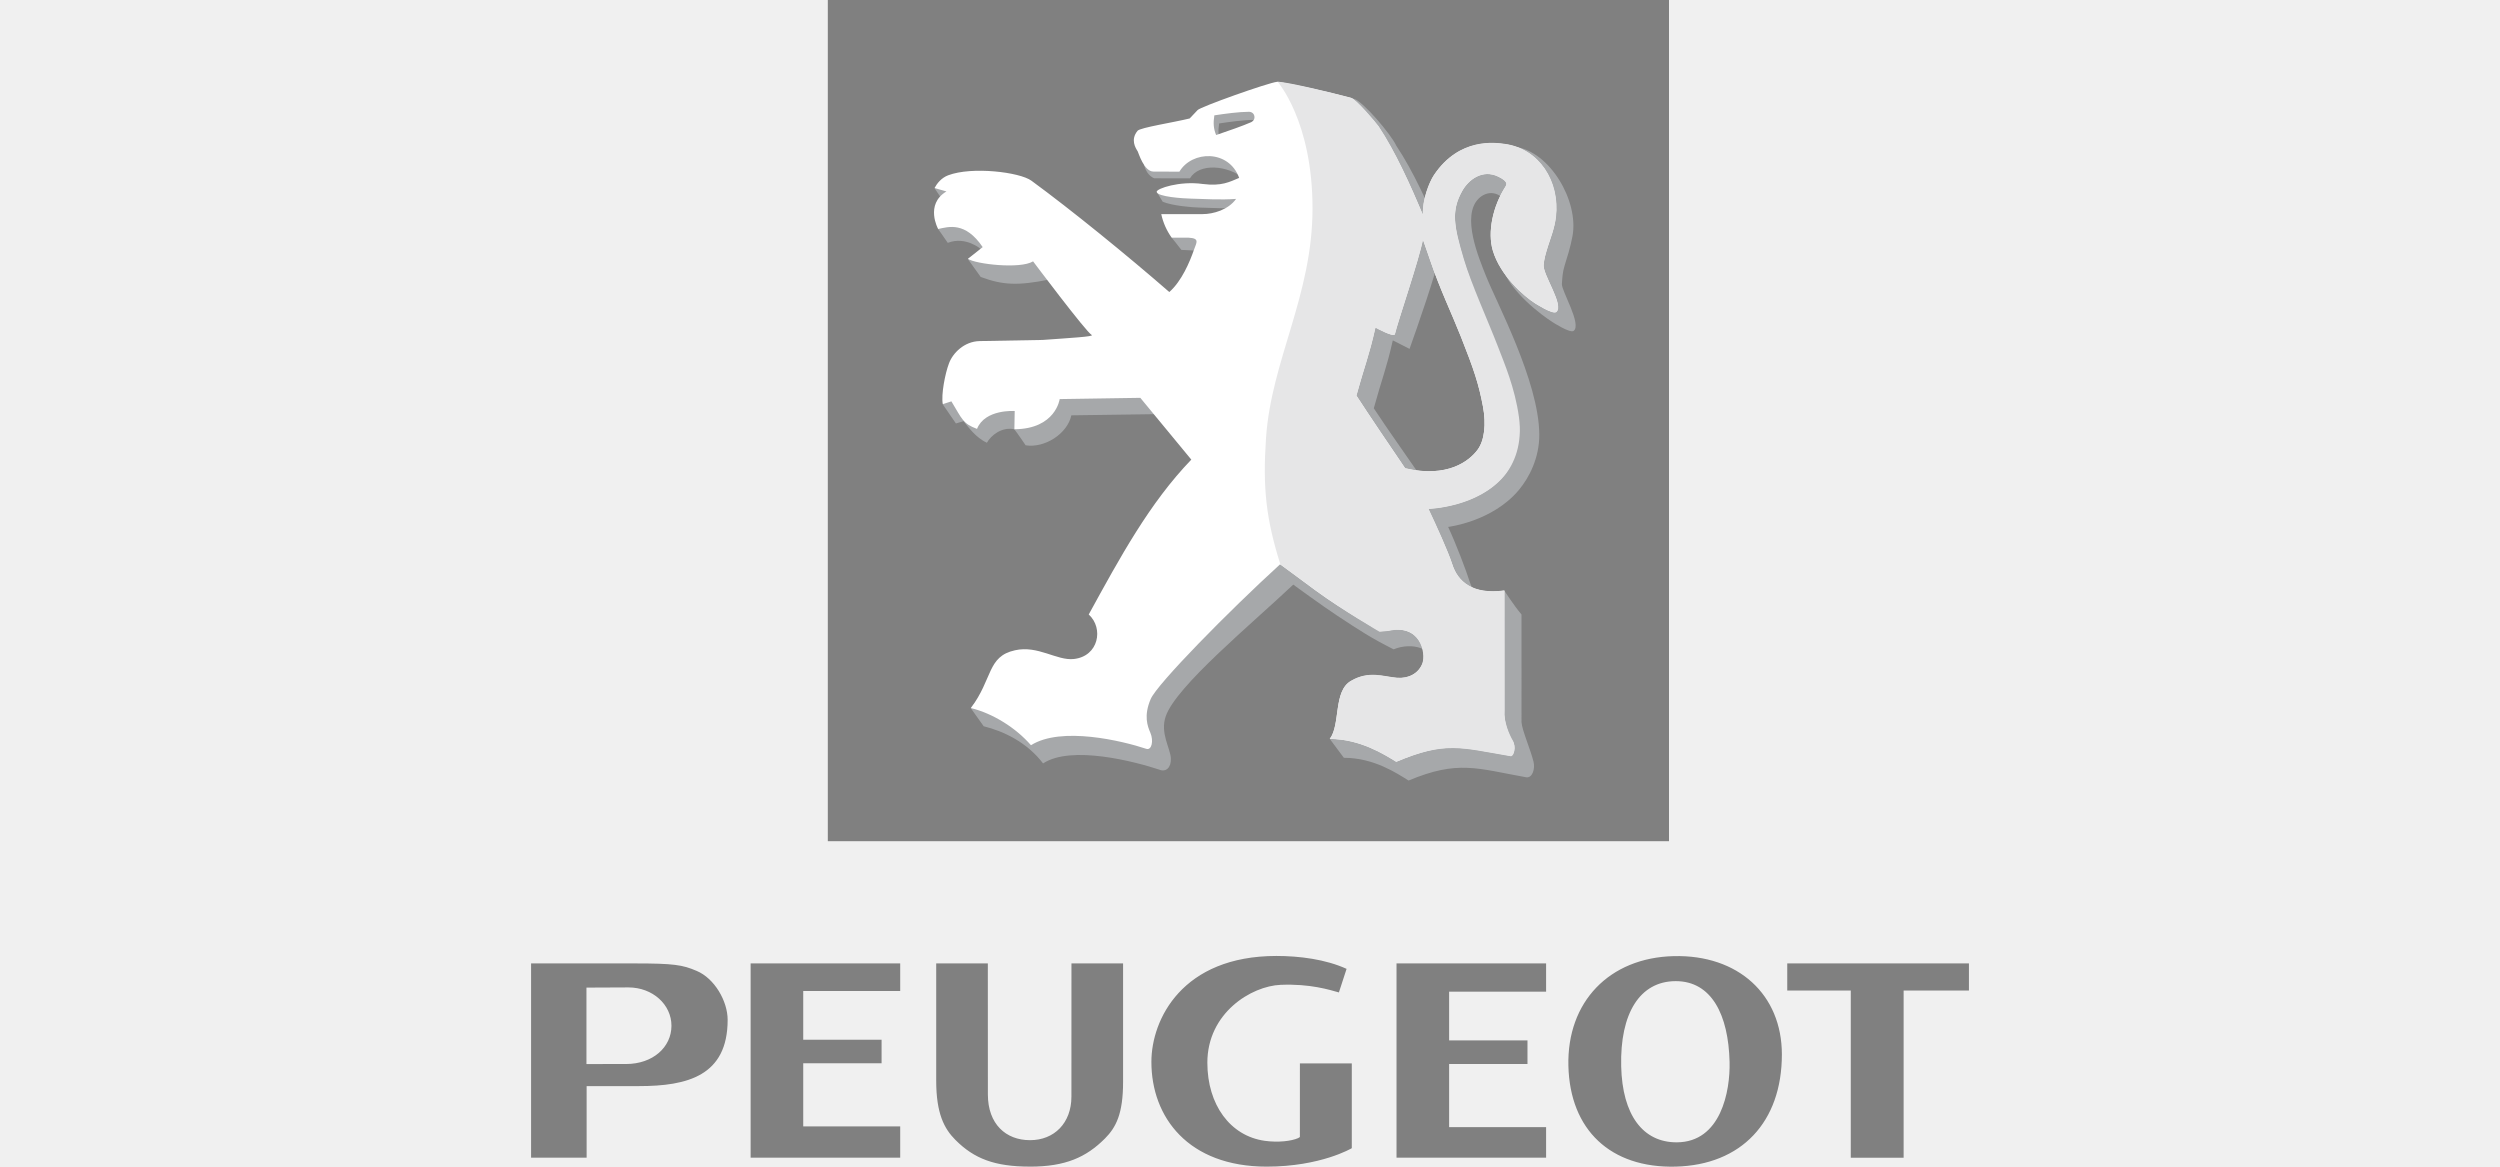
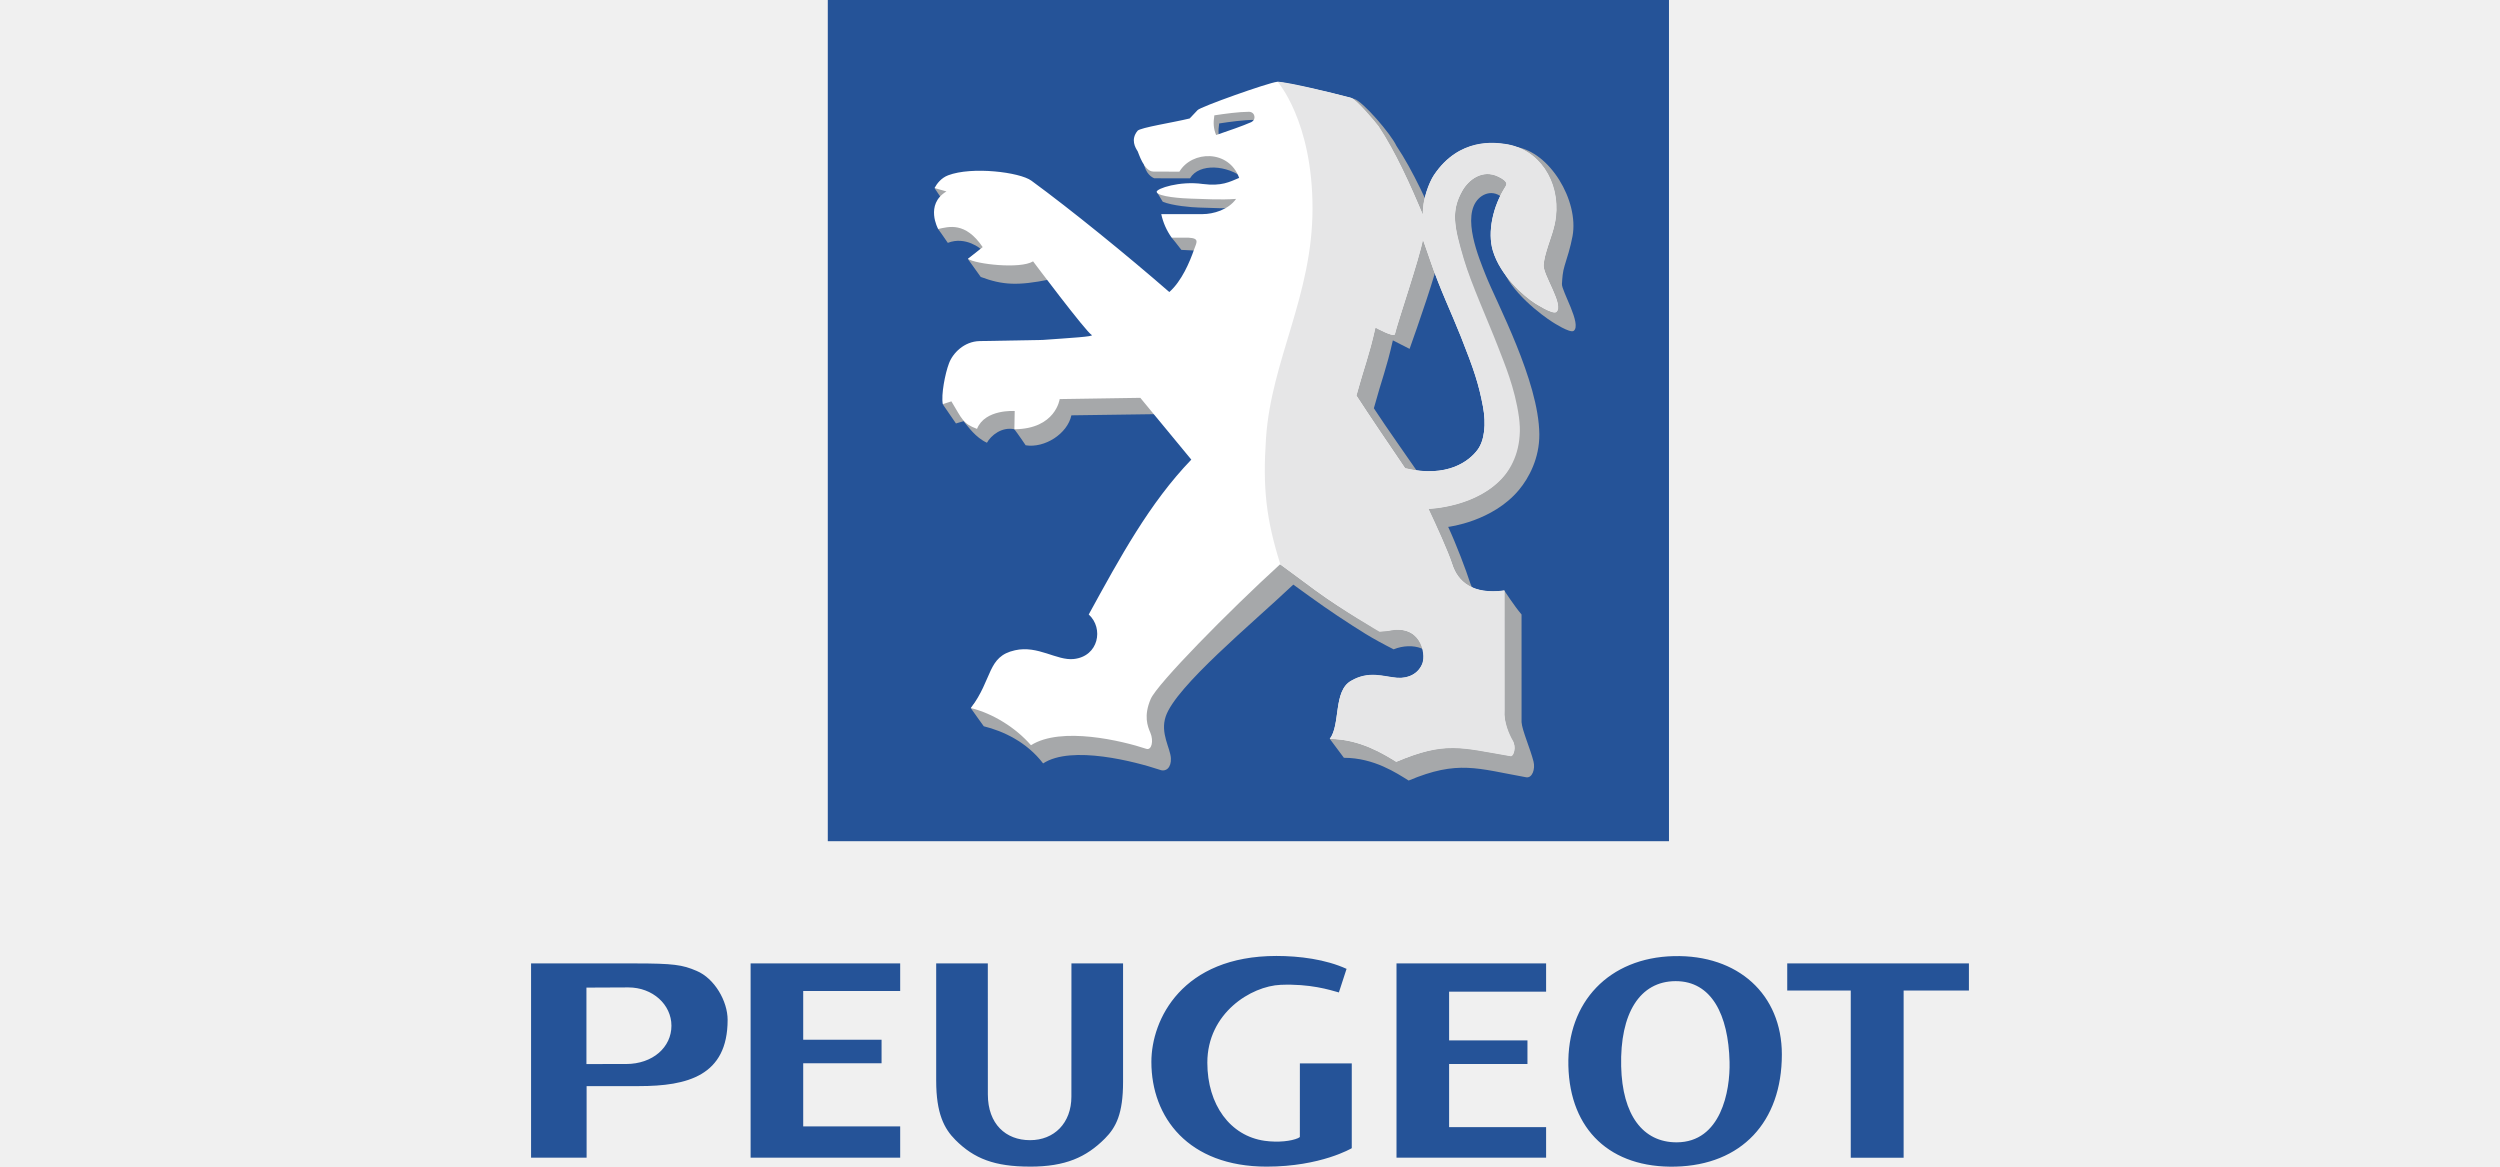
<svg xmlns="http://www.w3.org/2000/svg" width="120" height="56" viewBox="0 0 120 56" fill="none">
-   <path fill-rule="evenodd" clip-rule="evenodd" d="M85.53 50.614C85.53 53.862 83.585 55.92 80.428 55.998C77.312 56.075 75.356 54.242 75.283 51.158C75.21 48.087 77.247 45.97 80.337 45.894C83.426 45.818 85.53 47.729 85.53 50.614ZM77.817 51.186C77.872 53.519 78.857 54.834 80.479 54.832C82.609 54.83 83.054 52.368 83.02 50.975C82.966 48.702 82.153 47.092 80.431 47.095C78.71 47.099 77.756 48.643 77.817 51.186ZM64.267 47.637L64.636 46.505C63.627 46.044 62.364 45.886 61.268 45.886C56.752 45.886 55.267 48.923 55.267 50.973C55.267 53.627 57.035 55.998 60.802 55.998C63.401 55.998 64.886 55.113 64.886 55.113V51.043H62.395L62.394 54.575C62.394 54.575 62.361 54.606 62.306 54.631C61.988 54.772 61.355 54.85 60.706 54.759C59.05 54.526 57.953 53.028 57.953 51.009C57.953 48.623 60.061 47.33 61.472 47.272C62.885 47.214 63.819 47.511 64.267 47.637ZM94.509 47.546H91.374V55.57H88.837V47.546H85.788V46.244H94.509V47.546ZM25.492 46.244H30.45C32.332 46.244 32.76 46.31 33.437 46.602C34.295 46.96 34.927 48.052 34.927 48.952C34.927 51.645 32.987 52.133 30.669 52.133H28.158V55.569H25.492V46.244ZM28.149 51.074L30.046 51.073C31.34 51.073 32.23 50.263 32.23 49.236C32.23 48.217 31.326 47.396 30.164 47.396L28.15 47.405V51.074H28.149ZM49.431 55.998H49.447C51.139 55.998 52.139 55.549 53.037 54.649C53.574 54.11 53.908 53.456 53.908 51.929V46.243H51.43C51.43 46.243 51.428 51.201 51.428 52.638C51.428 53.911 50.598 54.728 49.447 54.728H49.437C48.282 54.728 47.418 53.955 47.418 52.534C47.418 51.114 47.416 46.243 47.416 46.243H44.938V51.875C44.938 53.453 45.324 54.18 45.862 54.718C46.759 55.618 47.745 55.997 49.437 55.997H49.431V55.998ZM38.555 54.068H43.21V55.569H36.03V46.244H43.21V47.567H38.555V49.906H42.316V51.037H38.555V54.068ZM69.558 54.102H74.213V55.569H67.033V46.244H74.213V47.601H69.558V49.94H73.319V51.072H69.558V54.102ZM80.112 40.377V0H39.735V40.377H80.112Z" fill="#808080" />
-   <path fill-rule="evenodd" clip-rule="evenodd" d="M64.18 29.547C65.295 30.282 65.795 30.613 66.892 31.168C67.804 30.795 68.866 31.151 68.702 31.899C68.593 32.394 68.502 33.452 67.923 33.412C67.282 33.361 66.575 33.055 65.718 33.556C65.141 33.879 64.348 35.358 63.836 35.477C64.213 35.979 64.505 36.374 64.505 36.374C65.955 36.374 67.046 37.118 67.613 37.466C69.98 36.47 70.91 36.889 73.254 37.309C73.545 37.362 73.699 36.915 73.607 36.553C73.451 35.935 73.059 35.056 73.033 34.665L73.032 29.495C72.686 29.091 72.208 28.349 72.205 28.35C71.211 28.601 70.747 28.545 70.564 27.975C70.367 27.36 69.886 26.091 69.51 25.292C69.51 25.292 71.639 25.042 72.911 23.512C73.388 22.94 73.896 21.989 73.886 20.847C73.862 18.285 71.825 14.514 71.314 13.213C71.007 12.43 70.118 10.37 70.98 9.527C71.317 9.196 72.013 9.016 72.51 10.049C72.75 10.55 72.856 10.333 72.809 10.424C72.19 11.379 71.823 11.891 72.081 12.764C72.442 13.982 74.019 15.143 74.523 15.462C74.523 15.462 75.365 16.01 75.535 15.882C75.937 15.576 74.951 13.961 74.971 13.634C74.99 13.334 75.003 13.063 75.101 12.748C75.21 12.395 75.38 11.875 75.479 11.339C75.794 9.635 74.382 7.272 72.74 7.049C72.302 6.989 70.907 7.517 69.687 9.337C69.456 9.682 69.123 10.569 69.159 11.248C68.561 9.821 67.827 8.199 67.026 7C66.767 6.434 65.408 4.856 64.999 4.747C63.873 4.447 62.884 4.632 61.821 4.467C61.383 4.512 58.254 5.192 58.148 5.338C58.148 5.338 57.387 6.529 57.387 6.535C56.611 6.725 55.61 7.058 55.493 7.21C55.148 7.629 54.82 7.805 54.931 7.976C55.078 8.463 55.408 8.558 55.408 8.558L57.117 8.56C57.563 7.811 58.924 7.923 59.72 8.577C60.002 8.81 59.72 8.615 59.85 8.972C59.388 9.162 58.648 9.397 58.118 9.264C57.389 9.161 55.921 9.061 55.517 9.203L55.81 9.683C56.256 9.873 57.2 9.955 57.551 9.962C58.118 9.974 58.962 10.031 59.702 9.974C59.332 10.501 59.111 11.199 58.612 11.199H56.627C56.656 11.33 56.207 11.3 56.252 11.424C56.252 11.424 56.543 11.772 56.704 11.994L57.891 12.054C58.433 12.086 58.397 12.601 58.2 12.893C57.867 13.381 56.936 14.294 56.135 14.37C54.125 12.62 52.621 11.345 50.649 9.779C50.316 9.512 49.946 9.385 49.398 9.29C48.849 9.195 47.931 9.113 47.123 9.113C46.778 9.113 44.983 8.92 44.859 9.034L45.196 9.536C45.242 9.804 45.177 9.939 45.125 10.439C45.107 10.639 45.026 10.991 45.026 10.991C45.026 10.991 45.285 11.344 45.493 11.657C46.369 11.317 47.099 11.97 47.099 11.97L46.456 12.431L47.073 13.293C48.121 13.685 48.85 13.723 50.37 13.416L53.297 16.987L47.948 17.259C47.209 17.285 46.641 17.862 46.463 18.35C46.278 18.832 45.297 19.023 45.254 19.41L45.884 20.326L46.249 20.217C46.467 20.478 46.824 21 47.371 21.252C47.563 20.905 48.076 20.478 48.687 20.604C48.846 20.804 49.23 21.374 49.23 21.374C50.142 21.52 51.234 20.824 51.425 19.936L55.843 19.874L58.285 22.739C56.58 25.038 54.821 27.729 53.156 30.372C53.883 31.032 53.632 32.378 52.437 32.504C51.623 32.59 50.724 31.839 49.626 32.086C48.533 32.324 47.248 33.043 46.595 33.988C46.711 34.158 47.218 34.861 47.218 34.861C48.155 35.092 49.28 35.614 50.068 36.644C51.429 35.749 54.507 36.565 55.653 36.945C55.968 37.075 56.224 36.84 56.201 36.398C56.175 35.902 55.679 35.197 55.953 34.388C56.443 32.944 60.082 29.948 62.077 28.061C62.077 28.061 63.471 29.082 64.18 29.547ZM71.078 16.875C71.706 18.459 71.932 19.137 72.135 20.213C72.296 21.072 72.209 21.852 71.874 22.302C71.482 22.828 70.442 23.66 68.405 23.18L68.406 23.176C67.772 22.25 66.513 20.478 65.942 19.597C66.349 18.113 66.535 17.752 66.855 16.337L67.658 16.746C68.034 15.693 68.951 13.073 69.129 12.122C69.129 12.122 69.413 12.641 69.621 13.254C70.079 14.606 70.618 15.711 71.078 16.875ZM60.285 6.257C59.895 6.429 59.185 6.677 58.604 6.874C58.475 6.556 58.462 6.302 58.518 5.926C58.998 5.852 59.716 5.755 60.18 5.755C60.476 5.755 60.557 6.13 60.285 6.257Z" fill="#A6A8AA" />
+   <path fill-rule="evenodd" clip-rule="evenodd" d="M85.529 50.614C85.529 53.862 83.584 55.92 80.427 55.998C77.311 56.075 75.355 54.242 75.282 51.158C75.209 48.087 77.246 45.97 80.336 45.894C83.425 45.818 85.529 47.729 85.529 50.614ZM77.816 51.186C77.871 53.519 78.856 54.834 80.478 54.832C82.608 54.83 83.053 52.368 83.019 50.975C82.965 48.702 82.152 47.092 80.43 47.095C78.709 47.099 77.755 48.643 77.816 51.186ZM64.266 47.637L64.635 46.505C63.626 46.044 62.363 45.886 61.267 45.886C56.751 45.886 55.266 48.923 55.266 50.973C55.266 53.627 57.034 55.998 60.801 55.998C63.4 55.998 64.885 55.113 64.885 55.113V51.043H62.394L62.393 54.575C62.393 54.575 62.36 54.606 62.305 54.631C61.987 54.772 61.355 54.85 60.705 54.759C59.049 54.526 57.952 53.028 57.952 51.009C57.952 48.623 60.06 47.33 61.471 47.272C62.884 47.214 63.818 47.511 64.266 47.637ZM94.508 47.546H91.374V55.57H88.836V47.546H85.787V46.244H94.508V47.546ZM25.491 46.244H30.449C32.331 46.244 32.759 46.31 33.436 46.602C34.294 46.96 34.926 48.052 34.926 48.952C34.926 51.645 32.986 52.133 30.668 52.133H28.157V55.569H25.491V46.244ZM28.148 51.074L30.044 51.073C31.339 51.073 32.229 50.263 32.229 49.236C32.229 48.217 31.325 47.396 30.163 47.396L28.149 47.405V51.074H28.148ZM49.43 55.998H49.446C51.139 55.998 52.138 55.549 53.036 54.649C53.573 54.11 53.907 53.456 53.907 51.929V46.243H51.429C51.429 46.243 51.427 51.201 51.427 52.638C51.427 53.911 50.597 54.728 49.446 54.728H49.436C48.281 54.728 47.417 53.955 47.417 52.534C47.417 51.114 47.415 46.243 47.415 46.243H44.937V51.875C44.937 53.453 45.323 54.18 45.861 54.718C46.758 55.618 47.744 55.997 49.436 55.997H49.43V55.998ZM38.554 54.068H43.209V55.569H36.029V46.244H43.209V47.567H38.554V49.906H42.315V51.037H38.554V54.068ZM69.557 54.102H74.213V55.569H67.032V46.244H74.213V47.601H69.557V49.94H73.318V51.072H69.557V54.102ZM80.111 40.377V0H39.734V40.377H80.111Z" fill="#255398" />
+   <path fill-rule="evenodd" clip-rule="evenodd" d="M64.182 29.547C65.297 30.282 65.797 30.613 66.894 31.168C67.806 30.795 68.868 31.151 68.704 31.899C68.595 32.394 68.504 33.451 67.925 33.411C67.284 33.361 66.577 33.055 65.72 33.556C65.143 33.878 64.35 35.358 63.838 35.477C64.215 35.979 64.507 36.374 64.507 36.374C65.957 36.374 67.048 37.117 67.615 37.466C69.982 36.47 70.912 36.889 73.255 37.309C73.547 37.362 73.701 36.915 73.609 36.553C73.453 35.935 73.061 35.056 73.035 34.665L73.034 29.495C72.688 29.09 72.21 28.349 72.207 28.349C71.213 28.601 70.749 28.545 70.566 27.975C70.369 27.36 69.888 26.091 69.512 25.291C69.512 25.291 71.641 25.042 72.913 23.512C73.39 22.94 73.898 21.989 73.888 20.846C73.865 18.285 71.827 14.514 71.316 13.213C71.009 12.43 70.12 10.37 70.982 9.526C71.319 9.196 72.015 9.016 72.512 10.049C72.752 10.55 72.858 10.333 72.811 10.424C72.192 11.379 71.825 11.891 72.083 12.764C72.444 13.982 74.021 15.143 74.525 15.462C74.525 15.462 75.367 16.01 75.537 15.881C75.939 15.575 74.953 13.961 74.973 13.634C74.992 13.334 75.005 13.063 75.103 12.748C75.213 12.395 75.382 11.875 75.481 11.339C75.796 9.635 74.384 7.272 72.742 7.049C72.304 6.989 70.909 7.517 69.689 9.337C69.458 9.681 69.125 10.569 69.161 11.248C68.563 9.821 67.829 8.199 67.028 7C66.769 6.434 65.409 4.856 65.001 4.747C63.875 4.447 62.886 4.632 61.823 4.467C61.385 4.511 58.256 5.192 58.151 5.338C58.151 5.338 57.389 6.528 57.389 6.535C56.612 6.725 55.612 7.058 55.495 7.21C55.15 7.629 54.822 7.805 54.933 7.976C55.08 8.463 55.41 8.558 55.41 8.558L57.119 8.56C57.565 7.811 58.926 7.923 59.722 8.577C60.004 8.81 59.722 8.615 59.852 8.972C59.389 9.162 58.65 9.397 58.12 9.264C57.391 9.161 55.923 9.061 55.519 9.203L55.812 9.683C56.258 9.873 57.202 9.955 57.553 9.962C58.12 9.974 58.964 10.031 59.704 9.974C59.334 10.501 59.113 11.199 58.614 11.199H56.629C56.658 11.33 56.209 11.3 56.253 11.424C56.253 11.424 56.545 11.772 56.706 11.994L57.892 12.054C58.435 12.086 58.398 12.601 58.202 12.893C57.869 13.381 56.938 14.294 56.137 14.37C54.127 12.62 52.623 11.345 50.651 9.778C50.318 9.512 49.948 9.385 49.4 9.29C48.852 9.195 47.932 9.113 47.126 9.113C46.78 9.113 44.985 8.92 44.861 9.034L45.198 9.536C45.244 9.804 45.178 9.939 45.127 10.439C45.109 10.639 45.028 10.991 45.028 10.991C45.028 10.991 45.287 11.344 45.495 11.657C46.371 11.316 47.101 11.97 47.101 11.97L46.458 12.431L47.075 13.293C48.123 13.685 48.852 13.723 50.372 13.416L53.299 16.987L47.95 17.259C47.21 17.285 46.643 17.862 46.465 18.35C46.28 18.832 45.299 19.023 45.256 19.41L45.886 20.326L46.251 20.217C46.469 20.478 46.826 21 47.373 21.252C47.565 20.904 48.078 20.478 48.688 20.603C48.848 20.804 49.232 21.374 49.232 21.374C50.144 21.52 51.236 20.823 51.427 19.936L55.845 19.874L58.287 22.739C56.582 25.038 54.822 27.729 53.158 30.372C53.885 31.031 53.634 32.378 52.439 32.504C51.624 32.59 50.726 31.838 49.628 32.086C48.535 32.324 47.249 33.043 46.597 33.988C46.712 34.158 47.221 34.861 47.221 34.861C48.157 35.092 49.282 35.614 50.07 36.644C51.431 35.749 54.508 36.565 55.655 36.945C55.97 37.074 56.227 36.839 56.203 36.397C56.177 35.902 55.681 35.197 55.955 34.388C56.445 32.943 60.084 29.947 62.079 28.061C62.079 28.06 63.473 29.082 64.182 29.547ZM71.08 16.875C71.708 18.459 71.934 19.137 72.137 20.212C72.298 21.072 72.211 21.852 71.876 22.302C71.484 22.828 70.443 23.66 68.407 23.18L68.408 23.176C67.774 22.25 66.515 20.478 65.945 19.597C66.351 18.113 66.537 17.752 66.857 16.337L67.66 16.746C68.036 15.693 68.953 13.073 69.131 12.121C69.131 12.121 69.415 12.641 69.623 13.254C70.081 14.606 70.62 15.711 71.08 16.875ZM60.287 6.257C59.897 6.429 59.187 6.677 58.606 6.874C58.477 6.556 58.464 6.302 58.52 5.926C58.999 5.851 59.718 5.755 60.182 5.755C60.478 5.755 60.559 6.13 60.287 6.257Z" fill="#A6A8AA" />
  <path fill-rule="evenodd" clip-rule="evenodd" d="M74.091 12.718C74.114 12.418 74.199 12.145 74.297 11.83C74.41 11.47 74.615 10.958 74.676 10.418C74.871 8.715 73.882 7.145 72.237 6.921C71.797 6.861 70.053 6.586 68.831 8.411C68.599 8.756 68.266 9.645 68.301 10.326C67.702 8.896 66.966 7.27 66.163 6.068C65.99 5.833 65.088 4.771 64.841 4.701C63.717 4.403 62.375 4.091 61.307 3.926C60.868 3.97 57.587 5.14 57.483 5.286C57.483 5.286 57.105 5.68 57.105 5.686C56.327 5.878 54.721 6.125 54.603 6.278C54.257 6.698 54.498 7.092 54.609 7.263C54.647 7.327 54.906 8.236 55.369 8.236L56.611 8.24C57.217 7.222 58.986 7.173 59.48 8.539C59.015 8.731 58.646 8.947 57.732 8.831C56.624 8.674 55.516 9.051 55.522 9.204C55.53 9.448 56.826 9.528 57.161 9.534C57.732 9.547 58.587 9.604 59.332 9.547C58.961 10.074 58.23 10.277 57.729 10.277H55.74C55.828 10.684 55.998 11.07 56.241 11.409H57.056C57.6 11.44 57.432 11.641 57.316 11.975C57.106 12.577 56.725 13.488 56.127 14.018C54.112 12.264 51.413 10.067 49.506 8.672C48.949 8.264 46.658 7.979 45.511 8.414C45.182 8.539 44.974 8.807 44.858 9.025L45.429 9.189C44.382 9.816 45.031 10.992 45.031 10.992C45.538 10.883 46.335 10.629 47.169 11.861L46.462 12.423C46.82 12.677 48.971 12.926 49.588 12.545C49.588 12.545 52.13 15.933 52.401 16.078C52.549 16.156 51.367 16.222 50.048 16.317C48.914 16.335 47.854 16.354 47.022 16.372C46.274 16.388 45.729 16.955 45.55 17.445C45.365 17.928 45.167 18.953 45.254 19.399L45.667 19.265C46.193 20.136 46.217 20.332 46.897 20.587C47.278 19.626 48.706 19.729 48.706 19.729L48.69 20.604C50.675 20.591 50.865 19.156 50.865 19.156L54.735 19.096L57.183 22.062C55.174 24.15 53.773 26.734 52.259 29.495C52.989 30.157 52.736 31.507 51.538 31.633C50.722 31.719 49.821 30.965 48.721 31.213C47.38 31.506 47.658 32.58 46.602 33.986C47.658 34.246 48.761 34.934 49.487 35.771C50.937 34.852 53.874 35.562 55.023 35.944C55.279 36.027 55.384 35.565 55.218 35.174C55.082 34.857 54.888 34.361 55.233 33.554C55.542 32.829 58.996 29.319 61.441 27.09C61.456 27.077 62.298 27.716 63.147 28.339C64.474 29.314 66.239 30.299 66.239 30.299L66.593 30.272C68.198 29.927 68.472 31.345 68.294 31.821C68.116 32.297 67.641 32.584 67.062 32.544C66.419 32.493 65.71 32.187 64.851 32.689C63.987 33.172 64.356 34.787 63.832 35.468C65.284 35.468 66.451 36.211 67.02 36.561C69.392 35.563 70.085 35.868 72.489 36.275C72.656 36.306 72.788 35.841 72.604 35.573C72.431 35.322 72.162 34.653 72.211 34.101V28.352C70.679 28.555 69.975 27.92 69.709 27.093C69.512 26.477 68.93 25.218 68.553 24.417C68.553 24.417 70.917 24.357 72.192 22.824C72.67 22.25 73.079 21.088 72.86 19.997C72.555 18.484 72.358 17.977 71.827 16.655C71.385 15.554 70.566 13.542 70.228 12.396C69.749 10.776 69.678 10.054 70.186 9.159C70.494 8.616 71.163 8.104 71.925 8.477C72.424 8.721 72.315 8.862 72.268 8.953C71.647 9.91 71.397 11.15 71.657 12.024C72.019 13.246 73.172 14.231 73.677 14.551C73.677 14.551 74.521 15.101 74.692 14.971C75.095 14.664 74.051 13.196 74.091 12.718ZM60.051 5.867C59.662 6.039 58.953 6.286 58.374 6.482C58.245 6.165 58.232 5.911 58.288 5.537C58.775 5.461 59.484 5.366 59.946 5.366C60.242 5.366 60.322 5.74 60.051 5.867ZM70.123 16.158C70.751 17.745 70.978 18.426 71.181 19.504C71.343 20.366 71.257 21.148 70.92 21.598C70.527 22.125 69.484 22.959 67.442 22.479L67.443 22.475C66.807 21.547 65.676 19.869 65.104 18.986C65.512 17.498 65.698 17.136 66.018 15.718C66.018 15.718 66.91 16.208 66.951 16.036C67.1 15.408 68.118 12.447 68.298 11.493C68.298 11.493 68.454 11.915 68.661 12.529C69.12 13.884 69.66 14.991 70.123 16.158Z" fill="white" />
  <path fill-rule="evenodd" clip-rule="evenodd" d="M70.125 16.167C70.753 17.753 70.979 18.432 71.182 19.51C71.341 20.357 71.259 21.138 70.921 21.591C70.528 22.119 69.487 22.956 67.446 22.475L67.448 22.478C66.812 21.55 65.681 19.874 65.11 18.992C65.517 17.506 65.703 17.144 66.023 15.727C66.023 15.727 66.915 16.216 66.956 16.045C67.104 15.417 68.122 12.458 68.302 11.505C68.302 11.505 68.457 11.927 68.665 12.54C69.123 13.895 69.663 15.001 70.125 16.167ZM63.001 9.999C63.001 14.192 61.024 17.286 60.769 21.022C60.607 23.414 60.768 24.897 61.458 27.092C61.458 27.092 62.3 27.715 63.148 28.338C64.475 29.311 66.217 30.324 66.217 30.324L66.668 30.282C68.182 29.933 68.449 31.368 68.27 31.844C68.092 32.32 67.641 32.569 67.061 32.529C66.42 32.478 65.711 32.172 64.853 32.674C63.989 33.156 64.352 34.789 63.826 35.468C65.277 35.468 66.452 36.22 67.02 36.569C69.391 35.572 70.104 35.891 72.505 36.297C72.672 36.329 72.794 35.848 72.605 35.529C72.451 35.267 72.174 34.629 72.213 34.113L72.207 28.341C70.676 28.544 69.972 27.909 69.707 27.083C69.51 26.467 68.948 25.228 68.572 24.428C68.572 24.428 70.933 24.368 72.207 22.836C72.684 22.262 73.087 21.314 72.91 20.023C72.717 18.614 72.204 17.428 71.899 16.63C71.475 15.523 70.609 13.603 70.27 12.459C69.792 10.84 69.643 10.153 70.183 9.172C70.485 8.625 71.16 8.109 71.92 8.481C72.42 8.726 72.31 8.866 72.263 8.958C71.644 9.914 71.395 11.152 71.653 12.026C72.014 13.246 73.167 14.231 73.672 14.551C73.672 14.551 74.531 15.11 74.701 14.981C75.105 14.675 74.056 13.198 74.094 12.72C74.119 12.42 74.2 12.148 74.297 11.833C74.409 11.473 74.629 10.938 74.69 10.399C74.885 8.697 73.877 7.129 72.232 6.905C71.793 6.846 70.051 6.575 68.83 8.398C68.602 8.738 68.261 9.571 68.301 10.313C67.702 8.884 66.975 7.259 66.173 6.059C66 5.824 65.098 4.763 64.851 4.693C63.845 4.426 61.866 3.951 61.321 3.918C61.32 3.92 63.001 5.805 63.001 9.999Z" fill="#E6E6E7" />
</svg>
